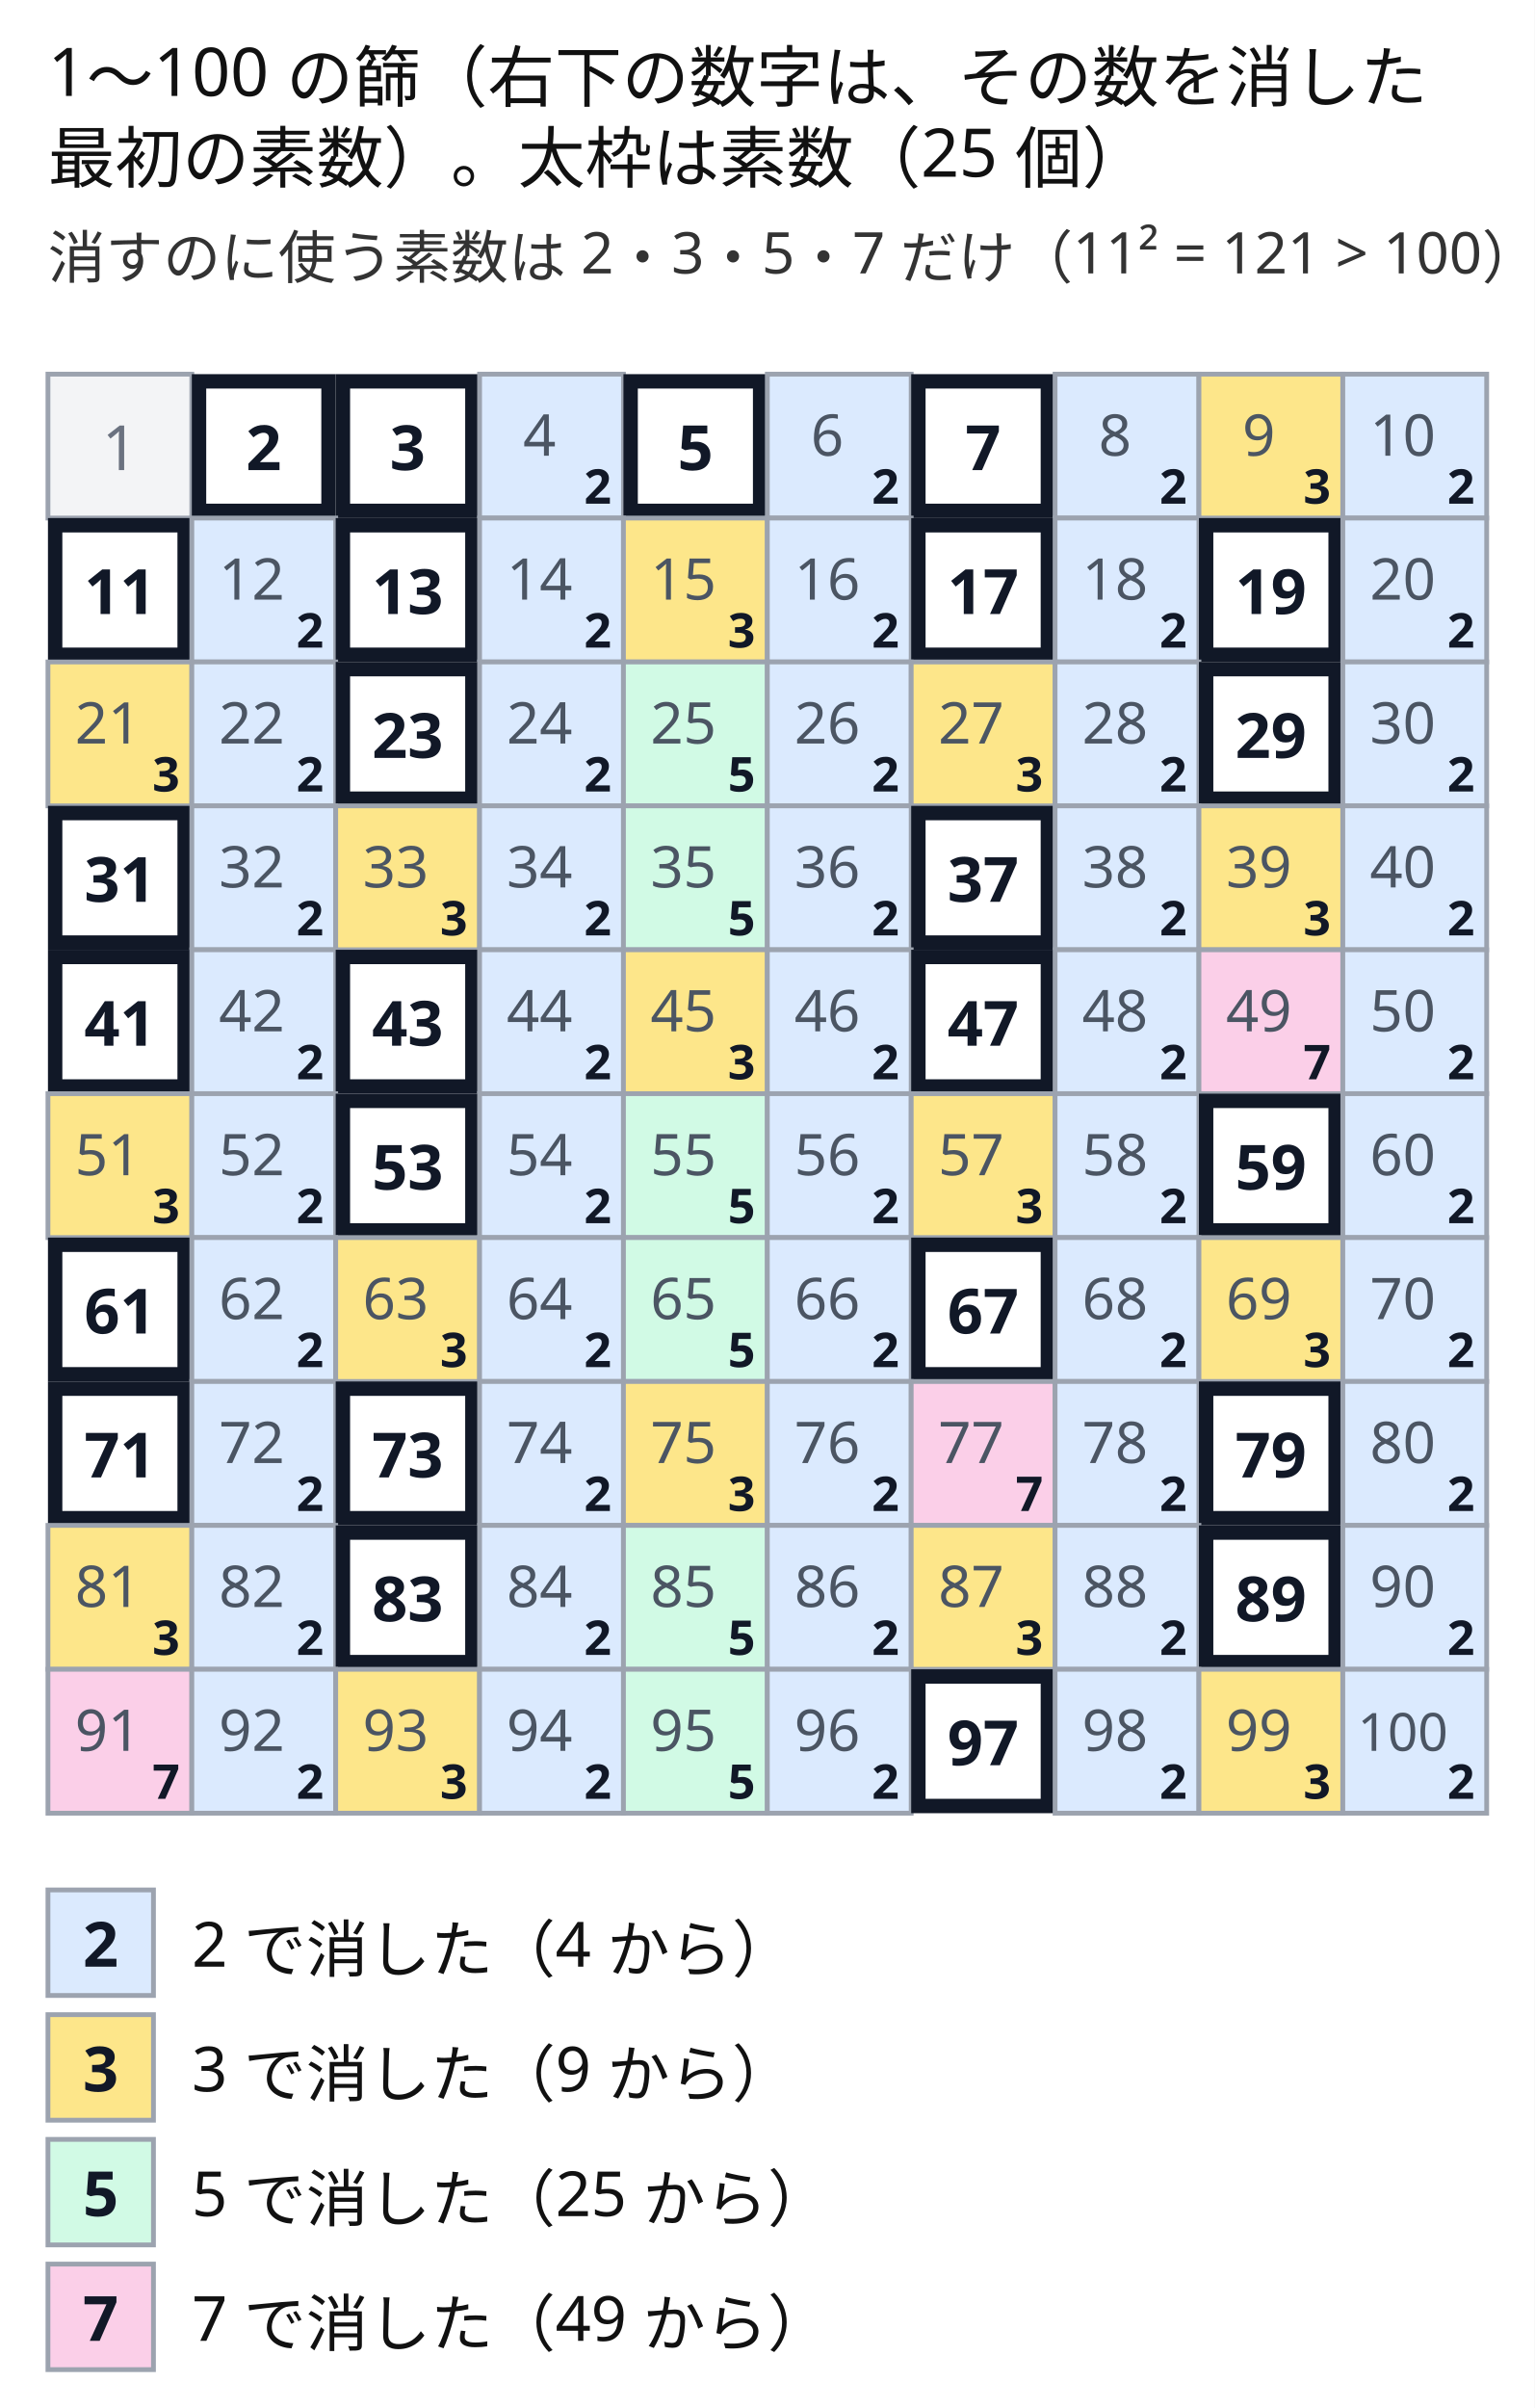
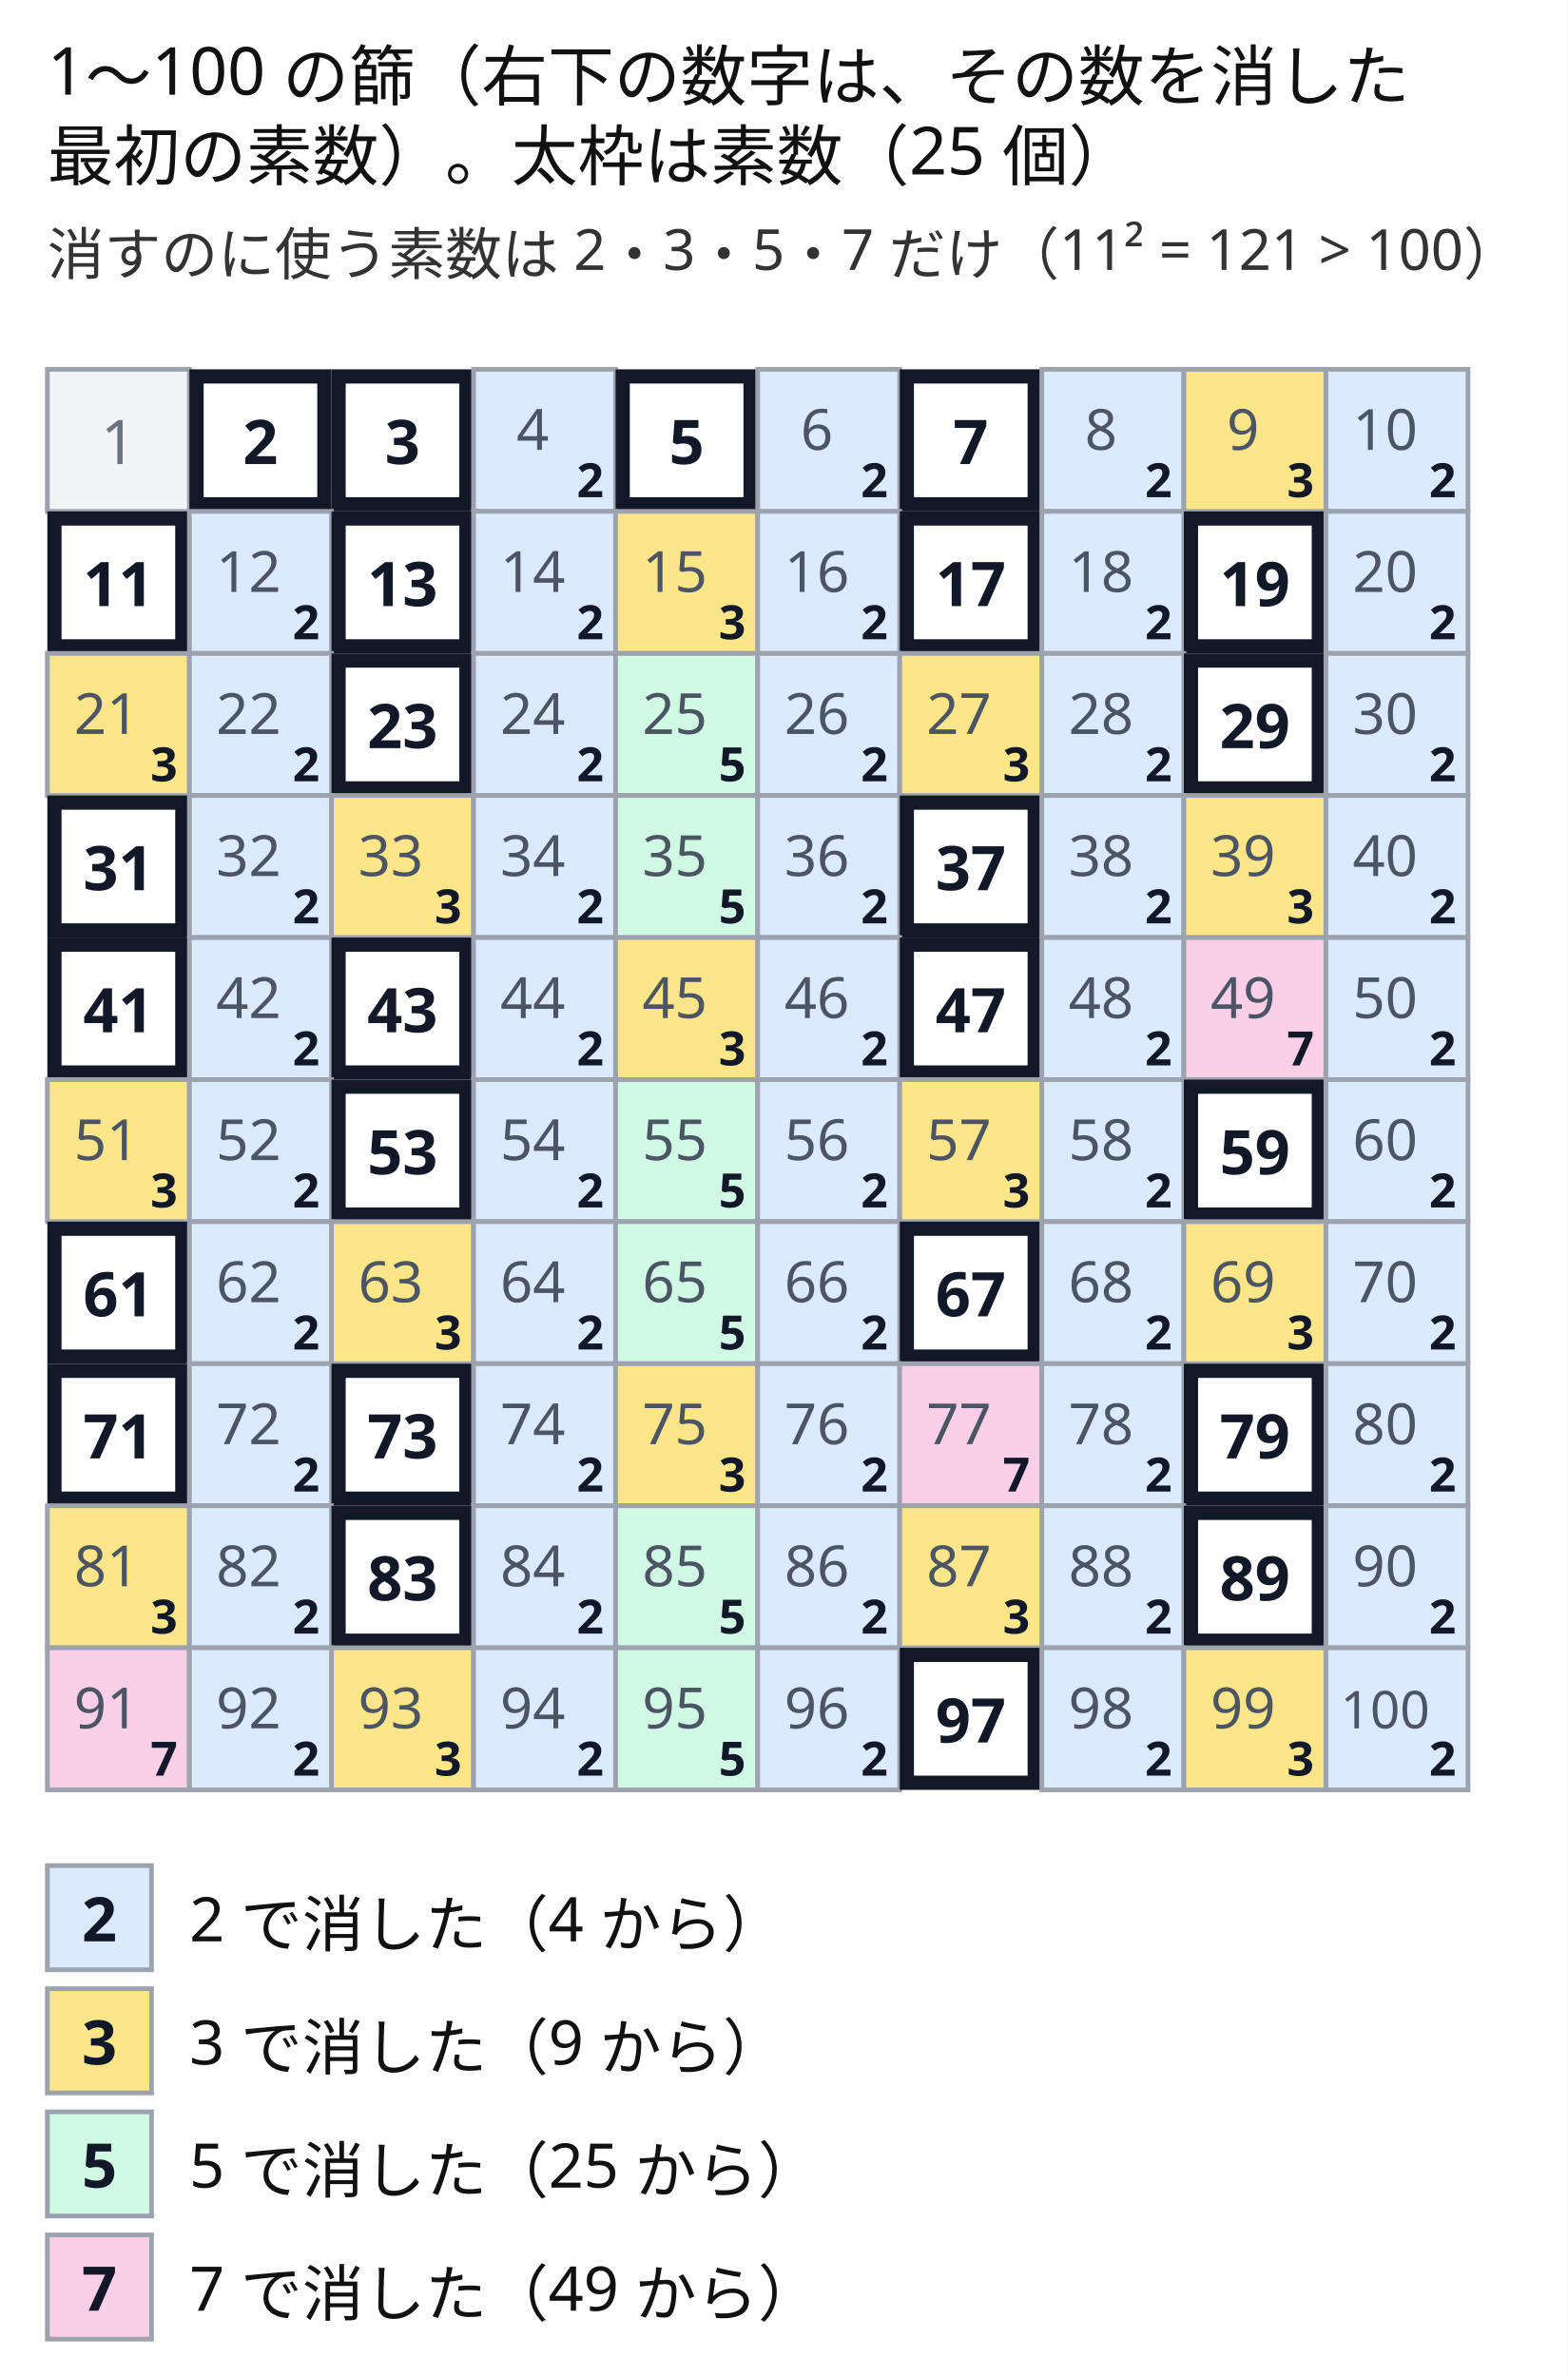
- <svg xmlns="http://www.w3.org/2000/svg" viewBox="0 0 320 502" width="320" height="502" font-family="sans-serif">
-   <rect x="0" y="0" width="100%" height="100%" fill="#ffffff" />
+ <svg xmlns="http://www.w3.org/2000/svg" viewBox="0 0 331 502" width="331" height="502" font-family="sans-serif">
+   <rect x="0" y="0" width="331" height="502" fill="#ffffff" />
  <text x="10" y="20" font-size="14" fill="#111">1〜100 の篩（右下の数字は、その数を消した</text>
  <text x="10" y="38" font-size="14" fill="#111">最初の素数）。太枠は素数（25 個）</text>
  <text x="10" y="58" font-size="12" fill="#333">消すのに使う素数は 2・3・5・7 だけ（11² = 121 &gt; 100）</text>
  <rect x="10" y="78" width="30" height="30" fill="#f3f4f6" stroke="#9ca3af" stroke-width="1" />
  <text x="25.0" y="98" text-anchor="middle" font-size="13" fill="#6b7280">1</text>
  <rect x="41.5" y="79.5" width="27" height="27" fill="#ffffff" stroke="#111827" stroke-width="3" />
  <text x="55.0" y="98" text-anchor="middle" font-size="13" font-weight="bold" fill="#111827">2</text>
  <rect x="71.5" y="79.5" width="27" height="27" fill="#ffffff" stroke="#111827" stroke-width="3" />
  <text x="85.0" y="98" text-anchor="middle" font-size="13" font-weight="bold" fill="#111827">3</text>
  <rect x="100" y="78" width="30" height="30" fill="#dbeafe" stroke="#9ca3af" stroke-width="1" />
  <text x="112.5" y="95" text-anchor="middle" font-size="12" fill="#4b5563">4</text>
  <text x="127.5" y="105" text-anchor="end" font-size="10" font-weight="bold" fill="#111827">2</text>
  <rect x="131.5" y="79.5" width="27" height="27" fill="#ffffff" stroke="#111827" stroke-width="3" />
  <text x="145.0" y="98" text-anchor="middle" font-size="13" font-weight="bold" fill="#111827">5</text>
  <rect x="160" y="78" width="30" height="30" fill="#dbeafe" stroke="#9ca3af" stroke-width="1" />
  <text x="172.5" y="95" text-anchor="middle" font-size="12" fill="#4b5563">6</text>
  <text x="187.5" y="105" text-anchor="end" font-size="10" font-weight="bold" fill="#111827">2</text>
  <rect x="191.5" y="79.5" width="27" height="27" fill="#ffffff" stroke="#111827" stroke-width="3" />
  <text x="205.0" y="98" text-anchor="middle" font-size="13" font-weight="bold" fill="#111827">7</text>
  <rect x="220" y="78" width="30" height="30" fill="#dbeafe" stroke="#9ca3af" stroke-width="1" />
  <text x="232.5" y="95" text-anchor="middle" font-size="12" fill="#4b5563">8</text>
  <text x="247.5" y="105" text-anchor="end" font-size="10" font-weight="bold" fill="#111827">2</text>
  <rect x="250" y="78" width="30" height="30" fill="#fde68a" stroke="#9ca3af" stroke-width="1" />
  <text x="262.5" y="95" text-anchor="middle" font-size="12" fill="#4b5563">9</text>
  <text x="277.5" y="105" text-anchor="end" font-size="10" font-weight="bold" fill="#111827">3</text>
  <rect x="280" y="78" width="30" height="30" fill="#dbeafe" stroke="#9ca3af" stroke-width="1" />
  <text x="292.5" y="95" text-anchor="middle" font-size="12" fill="#4b5563">10</text>
  <text x="307.5" y="105" text-anchor="end" font-size="10" font-weight="bold" fill="#111827">2</text>
  <rect x="11.5" y="109.5" width="27" height="27" fill="#ffffff" stroke="#111827" stroke-width="3" />
  <text x="25.0" y="128" text-anchor="middle" font-size="13" font-weight="bold" fill="#111827">11</text>
  <rect x="40" y="108" width="30" height="30" fill="#dbeafe" stroke="#9ca3af" stroke-width="1" />
  <text x="52.5" y="125" text-anchor="middle" font-size="12" fill="#4b5563">12</text>
  <text x="67.5" y="135" text-anchor="end" font-size="10" font-weight="bold" fill="#111827">2</text>
  <rect x="71.5" y="109.5" width="27" height="27" fill="#ffffff" stroke="#111827" stroke-width="3" />
  <text x="85.0" y="128" text-anchor="middle" font-size="13" font-weight="bold" fill="#111827">13</text>
  <rect x="100" y="108" width="30" height="30" fill="#dbeafe" stroke="#9ca3af" stroke-width="1" />
  <text x="112.5" y="125" text-anchor="middle" font-size="12" fill="#4b5563">14</text>
  <text x="127.5" y="135" text-anchor="end" font-size="10" font-weight="bold" fill="#111827">2</text>
  <rect x="130" y="108" width="30" height="30" fill="#fde68a" stroke="#9ca3af" stroke-width="1" />
  <text x="142.5" y="125" text-anchor="middle" font-size="12" fill="#4b5563">15</text>
  <text x="157.5" y="135" text-anchor="end" font-size="10" font-weight="bold" fill="#111827">3</text>
  <rect x="160" y="108" width="30" height="30" fill="#dbeafe" stroke="#9ca3af" stroke-width="1" />
  <text x="172.5" y="125" text-anchor="middle" font-size="12" fill="#4b5563">16</text>
  <text x="187.5" y="135" text-anchor="end" font-size="10" font-weight="bold" fill="#111827">2</text>
  <rect x="191.5" y="109.5" width="27" height="27" fill="#ffffff" stroke="#111827" stroke-width="3" />
  <text x="205.0" y="128" text-anchor="middle" font-size="13" font-weight="bold" fill="#111827">17</text>
  <rect x="220" y="108" width="30" height="30" fill="#dbeafe" stroke="#9ca3af" stroke-width="1" />
  <text x="232.5" y="125" text-anchor="middle" font-size="12" fill="#4b5563">18</text>
  <text x="247.5" y="135" text-anchor="end" font-size="10" font-weight="bold" fill="#111827">2</text>
  <rect x="251.5" y="109.5" width="27" height="27" fill="#ffffff" stroke="#111827" stroke-width="3" />
  <text x="265.0" y="128" text-anchor="middle" font-size="13" font-weight="bold" fill="#111827">19</text>
  <rect x="280" y="108" width="30" height="30" fill="#dbeafe" stroke="#9ca3af" stroke-width="1" />
  <text x="292.5" y="125" text-anchor="middle" font-size="12" fill="#4b5563">20</text>
  <text x="307.5" y="135" text-anchor="end" font-size="10" font-weight="bold" fill="#111827">2</text>
  <rect x="10" y="138" width="30" height="30" fill="#fde68a" stroke="#9ca3af" stroke-width="1" />
  <text x="22.5" y="155" text-anchor="middle" font-size="12" fill="#4b5563">21</text>
  <text x="37.5" y="165" text-anchor="end" font-size="10" font-weight="bold" fill="#111827">3</text>
  <rect x="40" y="138" width="30" height="30" fill="#dbeafe" stroke="#9ca3af" stroke-width="1" />
  <text x="52.5" y="155" text-anchor="middle" font-size="12" fill="#4b5563">22</text>
  <text x="67.5" y="165" text-anchor="end" font-size="10" font-weight="bold" fill="#111827">2</text>
  <rect x="71.5" y="139.5" width="27" height="27" fill="#ffffff" stroke="#111827" stroke-width="3" />
  <text x="85.0" y="158" text-anchor="middle" font-size="13" font-weight="bold" fill="#111827">23</text>
  <rect x="100" y="138" width="30" height="30" fill="#dbeafe" stroke="#9ca3af" stroke-width="1" />
  <text x="112.5" y="155" text-anchor="middle" font-size="12" fill="#4b5563">24</text>
  <text x="127.5" y="165" text-anchor="end" font-size="10" font-weight="bold" fill="#111827">2</text>
  <rect x="130" y="138" width="30" height="30" fill="#d1fae5" stroke="#9ca3af" stroke-width="1" />
  <text x="142.5" y="155" text-anchor="middle" font-size="12" fill="#4b5563">25</text>
  <text x="157.5" y="165" text-anchor="end" font-size="10" font-weight="bold" fill="#111827">5</text>
  <rect x="160" y="138" width="30" height="30" fill="#dbeafe" stroke="#9ca3af" stroke-width="1" />
  <text x="172.5" y="155" text-anchor="middle" font-size="12" fill="#4b5563">26</text>
  <text x="187.5" y="165" text-anchor="end" font-size="10" font-weight="bold" fill="#111827">2</text>
  <rect x="190" y="138" width="30" height="30" fill="#fde68a" stroke="#9ca3af" stroke-width="1" />
  <text x="202.5" y="155" text-anchor="middle" font-size="12" fill="#4b5563">27</text>
  <text x="217.5" y="165" text-anchor="end" font-size="10" font-weight="bold" fill="#111827">3</text>
  <rect x="220" y="138" width="30" height="30" fill="#dbeafe" stroke="#9ca3af" stroke-width="1" />
  <text x="232.5" y="155" text-anchor="middle" font-size="12" fill="#4b5563">28</text>
  <text x="247.5" y="165" text-anchor="end" font-size="10" font-weight="bold" fill="#111827">2</text>
  <rect x="251.5" y="139.5" width="27" height="27" fill="#ffffff" stroke="#111827" stroke-width="3" />
  <text x="265.0" y="158" text-anchor="middle" font-size="13" font-weight="bold" fill="#111827">29</text>
  <rect x="280" y="138" width="30" height="30" fill="#dbeafe" stroke="#9ca3af" stroke-width="1" />
  <text x="292.5" y="155" text-anchor="middle" font-size="12" fill="#4b5563">30</text>
  <text x="307.5" y="165" text-anchor="end" font-size="10" font-weight="bold" fill="#111827">2</text>
  <rect x="11.5" y="169.5" width="27" height="27" fill="#ffffff" stroke="#111827" stroke-width="3" />
  <text x="25.0" y="188" text-anchor="middle" font-size="13" font-weight="bold" fill="#111827">31</text>
  <rect x="40" y="168" width="30" height="30" fill="#dbeafe" stroke="#9ca3af" stroke-width="1" />
  <text x="52.5" y="185" text-anchor="middle" font-size="12" fill="#4b5563">32</text>
  <text x="67.5" y="195" text-anchor="end" font-size="10" font-weight="bold" fill="#111827">2</text>
  <rect x="70" y="168" width="30" height="30" fill="#fde68a" stroke="#9ca3af" stroke-width="1" />
  <text x="82.5" y="185" text-anchor="middle" font-size="12" fill="#4b5563">33</text>
  <text x="97.5" y="195" text-anchor="end" font-size="10" font-weight="bold" fill="#111827">3</text>
  <rect x="100" y="168" width="30" height="30" fill="#dbeafe" stroke="#9ca3af" stroke-width="1" />
  <text x="112.5" y="185" text-anchor="middle" font-size="12" fill="#4b5563">34</text>
  <text x="127.5" y="195" text-anchor="end" font-size="10" font-weight="bold" fill="#111827">2</text>
  <rect x="130" y="168" width="30" height="30" fill="#d1fae5" stroke="#9ca3af" stroke-width="1" />
  <text x="142.5" y="185" text-anchor="middle" font-size="12" fill="#4b5563">35</text>
  <text x="157.5" y="195" text-anchor="end" font-size="10" font-weight="bold" fill="#111827">5</text>
  <rect x="160" y="168" width="30" height="30" fill="#dbeafe" stroke="#9ca3af" stroke-width="1" />
  <text x="172.5" y="185" text-anchor="middle" font-size="12" fill="#4b5563">36</text>
  <text x="187.5" y="195" text-anchor="end" font-size="10" font-weight="bold" fill="#111827">2</text>
  <rect x="191.5" y="169.5" width="27" height="27" fill="#ffffff" stroke="#111827" stroke-width="3" />
  <text x="205.0" y="188" text-anchor="middle" font-size="13" font-weight="bold" fill="#111827">37</text>
  <rect x="220" y="168" width="30" height="30" fill="#dbeafe" stroke="#9ca3af" stroke-width="1" />
  <text x="232.5" y="185" text-anchor="middle" font-size="12" fill="#4b5563">38</text>
  <text x="247.5" y="195" text-anchor="end" font-size="10" font-weight="bold" fill="#111827">2</text>
  <rect x="250" y="168" width="30" height="30" fill="#fde68a" stroke="#9ca3af" stroke-width="1" />
  <text x="262.5" y="185" text-anchor="middle" font-size="12" fill="#4b5563">39</text>
  <text x="277.5" y="195" text-anchor="end" font-size="10" font-weight="bold" fill="#111827">3</text>
  <rect x="280" y="168" width="30" height="30" fill="#dbeafe" stroke="#9ca3af" stroke-width="1" />
  <text x="292.5" y="185" text-anchor="middle" font-size="12" fill="#4b5563">40</text>
  <text x="307.5" y="195" text-anchor="end" font-size="10" font-weight="bold" fill="#111827">2</text>
  <rect x="11.5" y="199.5" width="27" height="27" fill="#ffffff" stroke="#111827" stroke-width="3" />
  <text x="25.0" y="218" text-anchor="middle" font-size="13" font-weight="bold" fill="#111827">41</text>
  <rect x="40" y="198" width="30" height="30" fill="#dbeafe" stroke="#9ca3af" stroke-width="1" />
  <text x="52.5" y="215" text-anchor="middle" font-size="12" fill="#4b5563">42</text>
  <text x="67.5" y="225" text-anchor="end" font-size="10" font-weight="bold" fill="#111827">2</text>
  <rect x="71.5" y="199.5" width="27" height="27" fill="#ffffff" stroke="#111827" stroke-width="3" />
  <text x="85.0" y="218" text-anchor="middle" font-size="13" font-weight="bold" fill="#111827">43</text>
  <rect x="100" y="198" width="30" height="30" fill="#dbeafe" stroke="#9ca3af" stroke-width="1" />
  <text x="112.5" y="215" text-anchor="middle" font-size="12" fill="#4b5563">44</text>
  <text x="127.5" y="225" text-anchor="end" font-size="10" font-weight="bold" fill="#111827">2</text>
  <rect x="130" y="198" width="30" height="30" fill="#fde68a" stroke="#9ca3af" stroke-width="1" />
  <text x="142.5" y="215" text-anchor="middle" font-size="12" fill="#4b5563">45</text>
  <text x="157.5" y="225" text-anchor="end" font-size="10" font-weight="bold" fill="#111827">3</text>
  <rect x="160" y="198" width="30" height="30" fill="#dbeafe" stroke="#9ca3af" stroke-width="1" />
  <text x="172.5" y="215" text-anchor="middle" font-size="12" fill="#4b5563">46</text>
  <text x="187.5" y="225" text-anchor="end" font-size="10" font-weight="bold" fill="#111827">2</text>
  <rect x="191.5" y="199.5" width="27" height="27" fill="#ffffff" stroke="#111827" stroke-width="3" />
  <text x="205.0" y="218" text-anchor="middle" font-size="13" font-weight="bold" fill="#111827">47</text>
  <rect x="220" y="198" width="30" height="30" fill="#dbeafe" stroke="#9ca3af" stroke-width="1" />
  <text x="232.5" y="215" text-anchor="middle" font-size="12" fill="#4b5563">48</text>
  <text x="247.5" y="225" text-anchor="end" font-size="10" font-weight="bold" fill="#111827">2</text>
  <rect x="250" y="198" width="30" height="30" fill="#fbcfe8" stroke="#9ca3af" stroke-width="1" />
  <text x="262.5" y="215" text-anchor="middle" font-size="12" fill="#4b5563">49</text>
  <text x="277.5" y="225" text-anchor="end" font-size="10" font-weight="bold" fill="#111827">7</text>
  <rect x="280" y="198" width="30" height="30" fill="#dbeafe" stroke="#9ca3af" stroke-width="1" />
  <text x="292.5" y="215" text-anchor="middle" font-size="12" fill="#4b5563">50</text>
  <text x="307.5" y="225" text-anchor="end" font-size="10" font-weight="bold" fill="#111827">2</text>
  <rect x="10" y="228" width="30" height="30" fill="#fde68a" stroke="#9ca3af" stroke-width="1" />
  <text x="22.5" y="245" text-anchor="middle" font-size="12" fill="#4b5563">51</text>
  <text x="37.5" y="255" text-anchor="end" font-size="10" font-weight="bold" fill="#111827">3</text>
  <rect x="40" y="228" width="30" height="30" fill="#dbeafe" stroke="#9ca3af" stroke-width="1" />
  <text x="52.5" y="245" text-anchor="middle" font-size="12" fill="#4b5563">52</text>
  <text x="67.5" y="255" text-anchor="end" font-size="10" font-weight="bold" fill="#111827">2</text>
  <rect x="71.5" y="229.5" width="27" height="27" fill="#ffffff" stroke="#111827" stroke-width="3" />
  <text x="85.0" y="248" text-anchor="middle" font-size="13" font-weight="bold" fill="#111827">53</text>
  <rect x="100" y="228" width="30" height="30" fill="#dbeafe" stroke="#9ca3af" stroke-width="1" />
  <text x="112.5" y="245" text-anchor="middle" font-size="12" fill="#4b5563">54</text>
  <text x="127.5" y="255" text-anchor="end" font-size="10" font-weight="bold" fill="#111827">2</text>
  <rect x="130" y="228" width="30" height="30" fill="#d1fae5" stroke="#9ca3af" stroke-width="1" />
  <text x="142.5" y="245" text-anchor="middle" font-size="12" fill="#4b5563">55</text>
  <text x="157.5" y="255" text-anchor="end" font-size="10" font-weight="bold" fill="#111827">5</text>
  <rect x="160" y="228" width="30" height="30" fill="#dbeafe" stroke="#9ca3af" stroke-width="1" />
  <text x="172.5" y="245" text-anchor="middle" font-size="12" fill="#4b5563">56</text>
  <text x="187.5" y="255" text-anchor="end" font-size="10" font-weight="bold" fill="#111827">2</text>
  <rect x="190" y="228" width="30" height="30" fill="#fde68a" stroke="#9ca3af" stroke-width="1" />
  <text x="202.5" y="245" text-anchor="middle" font-size="12" fill="#4b5563">57</text>
  <text x="217.5" y="255" text-anchor="end" font-size="10" font-weight="bold" fill="#111827">3</text>
  <rect x="220" y="228" width="30" height="30" fill="#dbeafe" stroke="#9ca3af" stroke-width="1" />
  <text x="232.5" y="245" text-anchor="middle" font-size="12" fill="#4b5563">58</text>
  <text x="247.5" y="255" text-anchor="end" font-size="10" font-weight="bold" fill="#111827">2</text>
  <rect x="251.5" y="229.5" width="27" height="27" fill="#ffffff" stroke="#111827" stroke-width="3" />
  <text x="265.0" y="248" text-anchor="middle" font-size="13" font-weight="bold" fill="#111827">59</text>
  <rect x="280" y="228" width="30" height="30" fill="#dbeafe" stroke="#9ca3af" stroke-width="1" />
  <text x="292.5" y="245" text-anchor="middle" font-size="12" fill="#4b5563">60</text>
  <text x="307.5" y="255" text-anchor="end" font-size="10" font-weight="bold" fill="#111827">2</text>
  <rect x="11.5" y="259.5" width="27" height="27" fill="#ffffff" stroke="#111827" stroke-width="3" />
  <text x="25.0" y="278" text-anchor="middle" font-size="13" font-weight="bold" fill="#111827">61</text>
  <rect x="40" y="258" width="30" height="30" fill="#dbeafe" stroke="#9ca3af" stroke-width="1" />
  <text x="52.5" y="275" text-anchor="middle" font-size="12" fill="#4b5563">62</text>
  <text x="67.5" y="285" text-anchor="end" font-size="10" font-weight="bold" fill="#111827">2</text>
  <rect x="70" y="258" width="30" height="30" fill="#fde68a" stroke="#9ca3af" stroke-width="1" />
  <text x="82.5" y="275" text-anchor="middle" font-size="12" fill="#4b5563">63</text>
  <text x="97.5" y="285" text-anchor="end" font-size="10" font-weight="bold" fill="#111827">3</text>
  <rect x="100" y="258" width="30" height="30" fill="#dbeafe" stroke="#9ca3af" stroke-width="1" />
  <text x="112.5" y="275" text-anchor="middle" font-size="12" fill="#4b5563">64</text>
  <text x="127.5" y="285" text-anchor="end" font-size="10" font-weight="bold" fill="#111827">2</text>
  <rect x="130" y="258" width="30" height="30" fill="#d1fae5" stroke="#9ca3af" stroke-width="1" />
  <text x="142.5" y="275" text-anchor="middle" font-size="12" fill="#4b5563">65</text>
  <text x="157.5" y="285" text-anchor="end" font-size="10" font-weight="bold" fill="#111827">5</text>
  <rect x="160" y="258" width="30" height="30" fill="#dbeafe" stroke="#9ca3af" stroke-width="1" />
  <text x="172.5" y="275" text-anchor="middle" font-size="12" fill="#4b5563">66</text>
  <text x="187.5" y="285" text-anchor="end" font-size="10" font-weight="bold" fill="#111827">2</text>
  <rect x="191.5" y="259.5" width="27" height="27" fill="#ffffff" stroke="#111827" stroke-width="3" />
  <text x="205.0" y="278" text-anchor="middle" font-size="13" font-weight="bold" fill="#111827">67</text>
  <rect x="220" y="258" width="30" height="30" fill="#dbeafe" stroke="#9ca3af" stroke-width="1" />
  <text x="232.5" y="275" text-anchor="middle" font-size="12" fill="#4b5563">68</text>
  <text x="247.5" y="285" text-anchor="end" font-size="10" font-weight="bold" fill="#111827">2</text>
  <rect x="250" y="258" width="30" height="30" fill="#fde68a" stroke="#9ca3af" stroke-width="1" />
  <text x="262.5" y="275" text-anchor="middle" font-size="12" fill="#4b5563">69</text>
  <text x="277.5" y="285" text-anchor="end" font-size="10" font-weight="bold" fill="#111827">3</text>
  <rect x="280" y="258" width="30" height="30" fill="#dbeafe" stroke="#9ca3af" stroke-width="1" />
  <text x="292.5" y="275" text-anchor="middle" font-size="12" fill="#4b5563">70</text>
  <text x="307.5" y="285" text-anchor="end" font-size="10" font-weight="bold" fill="#111827">2</text>
  <rect x="11.5" y="289.5" width="27" height="27" fill="#ffffff" stroke="#111827" stroke-width="3" />
  <text x="25.0" y="308" text-anchor="middle" font-size="13" font-weight="bold" fill="#111827">71</text>
  <rect x="40" y="288" width="30" height="30" fill="#dbeafe" stroke="#9ca3af" stroke-width="1" />
  <text x="52.5" y="305" text-anchor="middle" font-size="12" fill="#4b5563">72</text>
  <text x="67.5" y="315" text-anchor="end" font-size="10" font-weight="bold" fill="#111827">2</text>
  <rect x="71.5" y="289.5" width="27" height="27" fill="#ffffff" stroke="#111827" stroke-width="3" />
  <text x="85.0" y="308" text-anchor="middle" font-size="13" font-weight="bold" fill="#111827">73</text>
  <rect x="100" y="288" width="30" height="30" fill="#dbeafe" stroke="#9ca3af" stroke-width="1" />
  <text x="112.5" y="305" text-anchor="middle" font-size="12" fill="#4b5563">74</text>
  <text x="127.5" y="315" text-anchor="end" font-size="10" font-weight="bold" fill="#111827">2</text>
  <rect x="130" y="288" width="30" height="30" fill="#fde68a" stroke="#9ca3af" stroke-width="1" />
  <text x="142.5" y="305" text-anchor="middle" font-size="12" fill="#4b5563">75</text>
  <text x="157.5" y="315" text-anchor="end" font-size="10" font-weight="bold" fill="#111827">3</text>
  <rect x="160" y="288" width="30" height="30" fill="#dbeafe" stroke="#9ca3af" stroke-width="1" />
  <text x="172.5" y="305" text-anchor="middle" font-size="12" fill="#4b5563">76</text>
  <text x="187.5" y="315" text-anchor="end" font-size="10" font-weight="bold" fill="#111827">2</text>
  <rect x="190" y="288" width="30" height="30" fill="#fbcfe8" stroke="#9ca3af" stroke-width="1" />
  <text x="202.5" y="305" text-anchor="middle" font-size="12" fill="#4b5563">77</text>
  <text x="217.5" y="315" text-anchor="end" font-size="10" font-weight="bold" fill="#111827">7</text>
  <rect x="220" y="288" width="30" height="30" fill="#dbeafe" stroke="#9ca3af" stroke-width="1" />
  <text x="232.5" y="305" text-anchor="middle" font-size="12" fill="#4b5563">78</text>
  <text x="247.5" y="315" text-anchor="end" font-size="10" font-weight="bold" fill="#111827">2</text>
  <rect x="251.5" y="289.5" width="27" height="27" fill="#ffffff" stroke="#111827" stroke-width="3" />
  <text x="265.0" y="308" text-anchor="middle" font-size="13" font-weight="bold" fill="#111827">79</text>
  <rect x="280" y="288" width="30" height="30" fill="#dbeafe" stroke="#9ca3af" stroke-width="1" />
  <text x="292.5" y="305" text-anchor="middle" font-size="12" fill="#4b5563">80</text>
  <text x="307.5" y="315" text-anchor="end" font-size="10" font-weight="bold" fill="#111827">2</text>
  <rect x="10" y="318" width="30" height="30" fill="#fde68a" stroke="#9ca3af" stroke-width="1" />
  <text x="22.5" y="335" text-anchor="middle" font-size="12" fill="#4b5563">81</text>
  <text x="37.5" y="345" text-anchor="end" font-size="10" font-weight="bold" fill="#111827">3</text>
  <rect x="40" y="318" width="30" height="30" fill="#dbeafe" stroke="#9ca3af" stroke-width="1" />
  <text x="52.5" y="335" text-anchor="middle" font-size="12" fill="#4b5563">82</text>
  <text x="67.5" y="345" text-anchor="end" font-size="10" font-weight="bold" fill="#111827">2</text>
  <rect x="71.5" y="319.5" width="27" height="27" fill="#ffffff" stroke="#111827" stroke-width="3" />
  <text x="85.0" y="338" text-anchor="middle" font-size="13" font-weight="bold" fill="#111827">83</text>
  <rect x="100" y="318" width="30" height="30" fill="#dbeafe" stroke="#9ca3af" stroke-width="1" />
  <text x="112.5" y="335" text-anchor="middle" font-size="12" fill="#4b5563">84</text>
  <text x="127.5" y="345" text-anchor="end" font-size="10" font-weight="bold" fill="#111827">2</text>
  <rect x="130" y="318" width="30" height="30" fill="#d1fae5" stroke="#9ca3af" stroke-width="1" />
  <text x="142.5" y="335" text-anchor="middle" font-size="12" fill="#4b5563">85</text>
  <text x="157.5" y="345" text-anchor="end" font-size="10" font-weight="bold" fill="#111827">5</text>
  <rect x="160" y="318" width="30" height="30" fill="#dbeafe" stroke="#9ca3af" stroke-width="1" />
  <text x="172.5" y="335" text-anchor="middle" font-size="12" fill="#4b5563">86</text>
  <text x="187.5" y="345" text-anchor="end" font-size="10" font-weight="bold" fill="#111827">2</text>
  <rect x="190" y="318" width="30" height="30" fill="#fde68a" stroke="#9ca3af" stroke-width="1" />
  <text x="202.5" y="335" text-anchor="middle" font-size="12" fill="#4b5563">87</text>
  <text x="217.5" y="345" text-anchor="end" font-size="10" font-weight="bold" fill="#111827">3</text>
  <rect x="220" y="318" width="30" height="30" fill="#dbeafe" stroke="#9ca3af" stroke-width="1" />
  <text x="232.5" y="335" text-anchor="middle" font-size="12" fill="#4b5563">88</text>
  <text x="247.5" y="345" text-anchor="end" font-size="10" font-weight="bold" fill="#111827">2</text>
  <rect x="251.5" y="319.5" width="27" height="27" fill="#ffffff" stroke="#111827" stroke-width="3" />
  <text x="265.0" y="338" text-anchor="middle" font-size="13" font-weight="bold" fill="#111827">89</text>
  <rect x="280" y="318" width="30" height="30" fill="#dbeafe" stroke="#9ca3af" stroke-width="1" />
  <text x="292.5" y="335" text-anchor="middle" font-size="12" fill="#4b5563">90</text>
  <text x="307.5" y="345" text-anchor="end" font-size="10" font-weight="bold" fill="#111827">2</text>
  <rect x="10" y="348" width="30" height="30" fill="#fbcfe8" stroke="#9ca3af" stroke-width="1" />
  <text x="22.5" y="365" text-anchor="middle" font-size="12" fill="#4b5563">91</text>
  <text x="37.5" y="375" text-anchor="end" font-size="10" font-weight="bold" fill="#111827">7</text>
  <rect x="40" y="348" width="30" height="30" fill="#dbeafe" stroke="#9ca3af" stroke-width="1" />
  <text x="52.5" y="365" text-anchor="middle" font-size="12" fill="#4b5563">92</text>
  <text x="67.5" y="375" text-anchor="end" font-size="10" font-weight="bold" fill="#111827">2</text>
  <rect x="70" y="348" width="30" height="30" fill="#fde68a" stroke="#9ca3af" stroke-width="1" />
  <text x="82.5" y="365" text-anchor="middle" font-size="12" fill="#4b5563">93</text>
  <text x="97.5" y="375" text-anchor="end" font-size="10" font-weight="bold" fill="#111827">3</text>
  <rect x="100" y="348" width="30" height="30" fill="#dbeafe" stroke="#9ca3af" stroke-width="1" />
  <text x="112.5" y="365" text-anchor="middle" font-size="12" fill="#4b5563">94</text>
  <text x="127.5" y="375" text-anchor="end" font-size="10" font-weight="bold" fill="#111827">2</text>
  <rect x="130" y="348" width="30" height="30" fill="#d1fae5" stroke="#9ca3af" stroke-width="1" />
  <text x="142.5" y="365" text-anchor="middle" font-size="12" fill="#4b5563">95</text>
  <text x="157.5" y="375" text-anchor="end" font-size="10" font-weight="bold" fill="#111827">5</text>
  <rect x="160" y="348" width="30" height="30" fill="#dbeafe" stroke="#9ca3af" stroke-width="1" />
  <text x="172.5" y="365" text-anchor="middle" font-size="12" fill="#4b5563">96</text>
  <text x="187.5" y="375" text-anchor="end" font-size="10" font-weight="bold" fill="#111827">2</text>
  <rect x="191.5" y="349.5" width="27" height="27" fill="#ffffff" stroke="#111827" stroke-width="3" />
  <text x="205.0" y="368" text-anchor="middle" font-size="13" font-weight="bold" fill="#111827">97</text>
  <rect x="220" y="348" width="30" height="30" fill="#dbeafe" stroke="#9ca3af" stroke-width="1" />
  <text x="232.5" y="365" text-anchor="middle" font-size="12" fill="#4b5563">98</text>
  <text x="247.5" y="375" text-anchor="end" font-size="10" font-weight="bold" fill="#111827">2</text>
  <rect x="250" y="348" width="30" height="30" fill="#fde68a" stroke="#9ca3af" stroke-width="1" />
  <text x="262.5" y="365" text-anchor="middle" font-size="12" fill="#4b5563">99</text>
  <text x="277.5" y="375" text-anchor="end" font-size="10" font-weight="bold" fill="#111827">3</text>
  <rect x="280" y="348" width="30" height="30" fill="#dbeafe" stroke="#9ca3af" stroke-width="1" />
  <text x="292.5" y="365" text-anchor="middle" font-size="11" fill="#4b5563">100</text>
  <text x="307.5" y="375" text-anchor="end" font-size="10" font-weight="bold" fill="#111827">2</text>
  <rect x="10" y="394" width="22" height="22" fill="#dbeafe" stroke="#9ca3af" />
  <text x="21" y="410" text-anchor="middle" font-size="13" font-weight="bold" fill="#111827">2</text>
  <text x="40" y="410" font-size="13" fill="#111">2 で消した（4 から）</text>
  <rect x="10" y="420" width="22" height="22" fill="#fde68a" stroke="#9ca3af" />
  <text x="21" y="436" text-anchor="middle" font-size="13" font-weight="bold" fill="#111827">3</text>
  <text x="40" y="436" font-size="13" fill="#111">3 で消した（9 から）</text>
  <rect x="10" y="446" width="22" height="22" fill="#d1fae5" stroke="#9ca3af" />
  <text x="21" y="462" text-anchor="middle" font-size="13" font-weight="bold" fill="#111827">5</text>
  <text x="40" y="462" font-size="13" fill="#111">5 で消した（25 から）</text>
  <rect x="10" y="472" width="22" height="22" fill="#fbcfe8" stroke="#9ca3af" />
  <text x="21" y="488" text-anchor="middle" font-size="13" font-weight="bold" fill="#111827">7</text>
  <text x="40" y="488" font-size="13" fill="#111">7 で消した（49 から）</text>
</svg>
